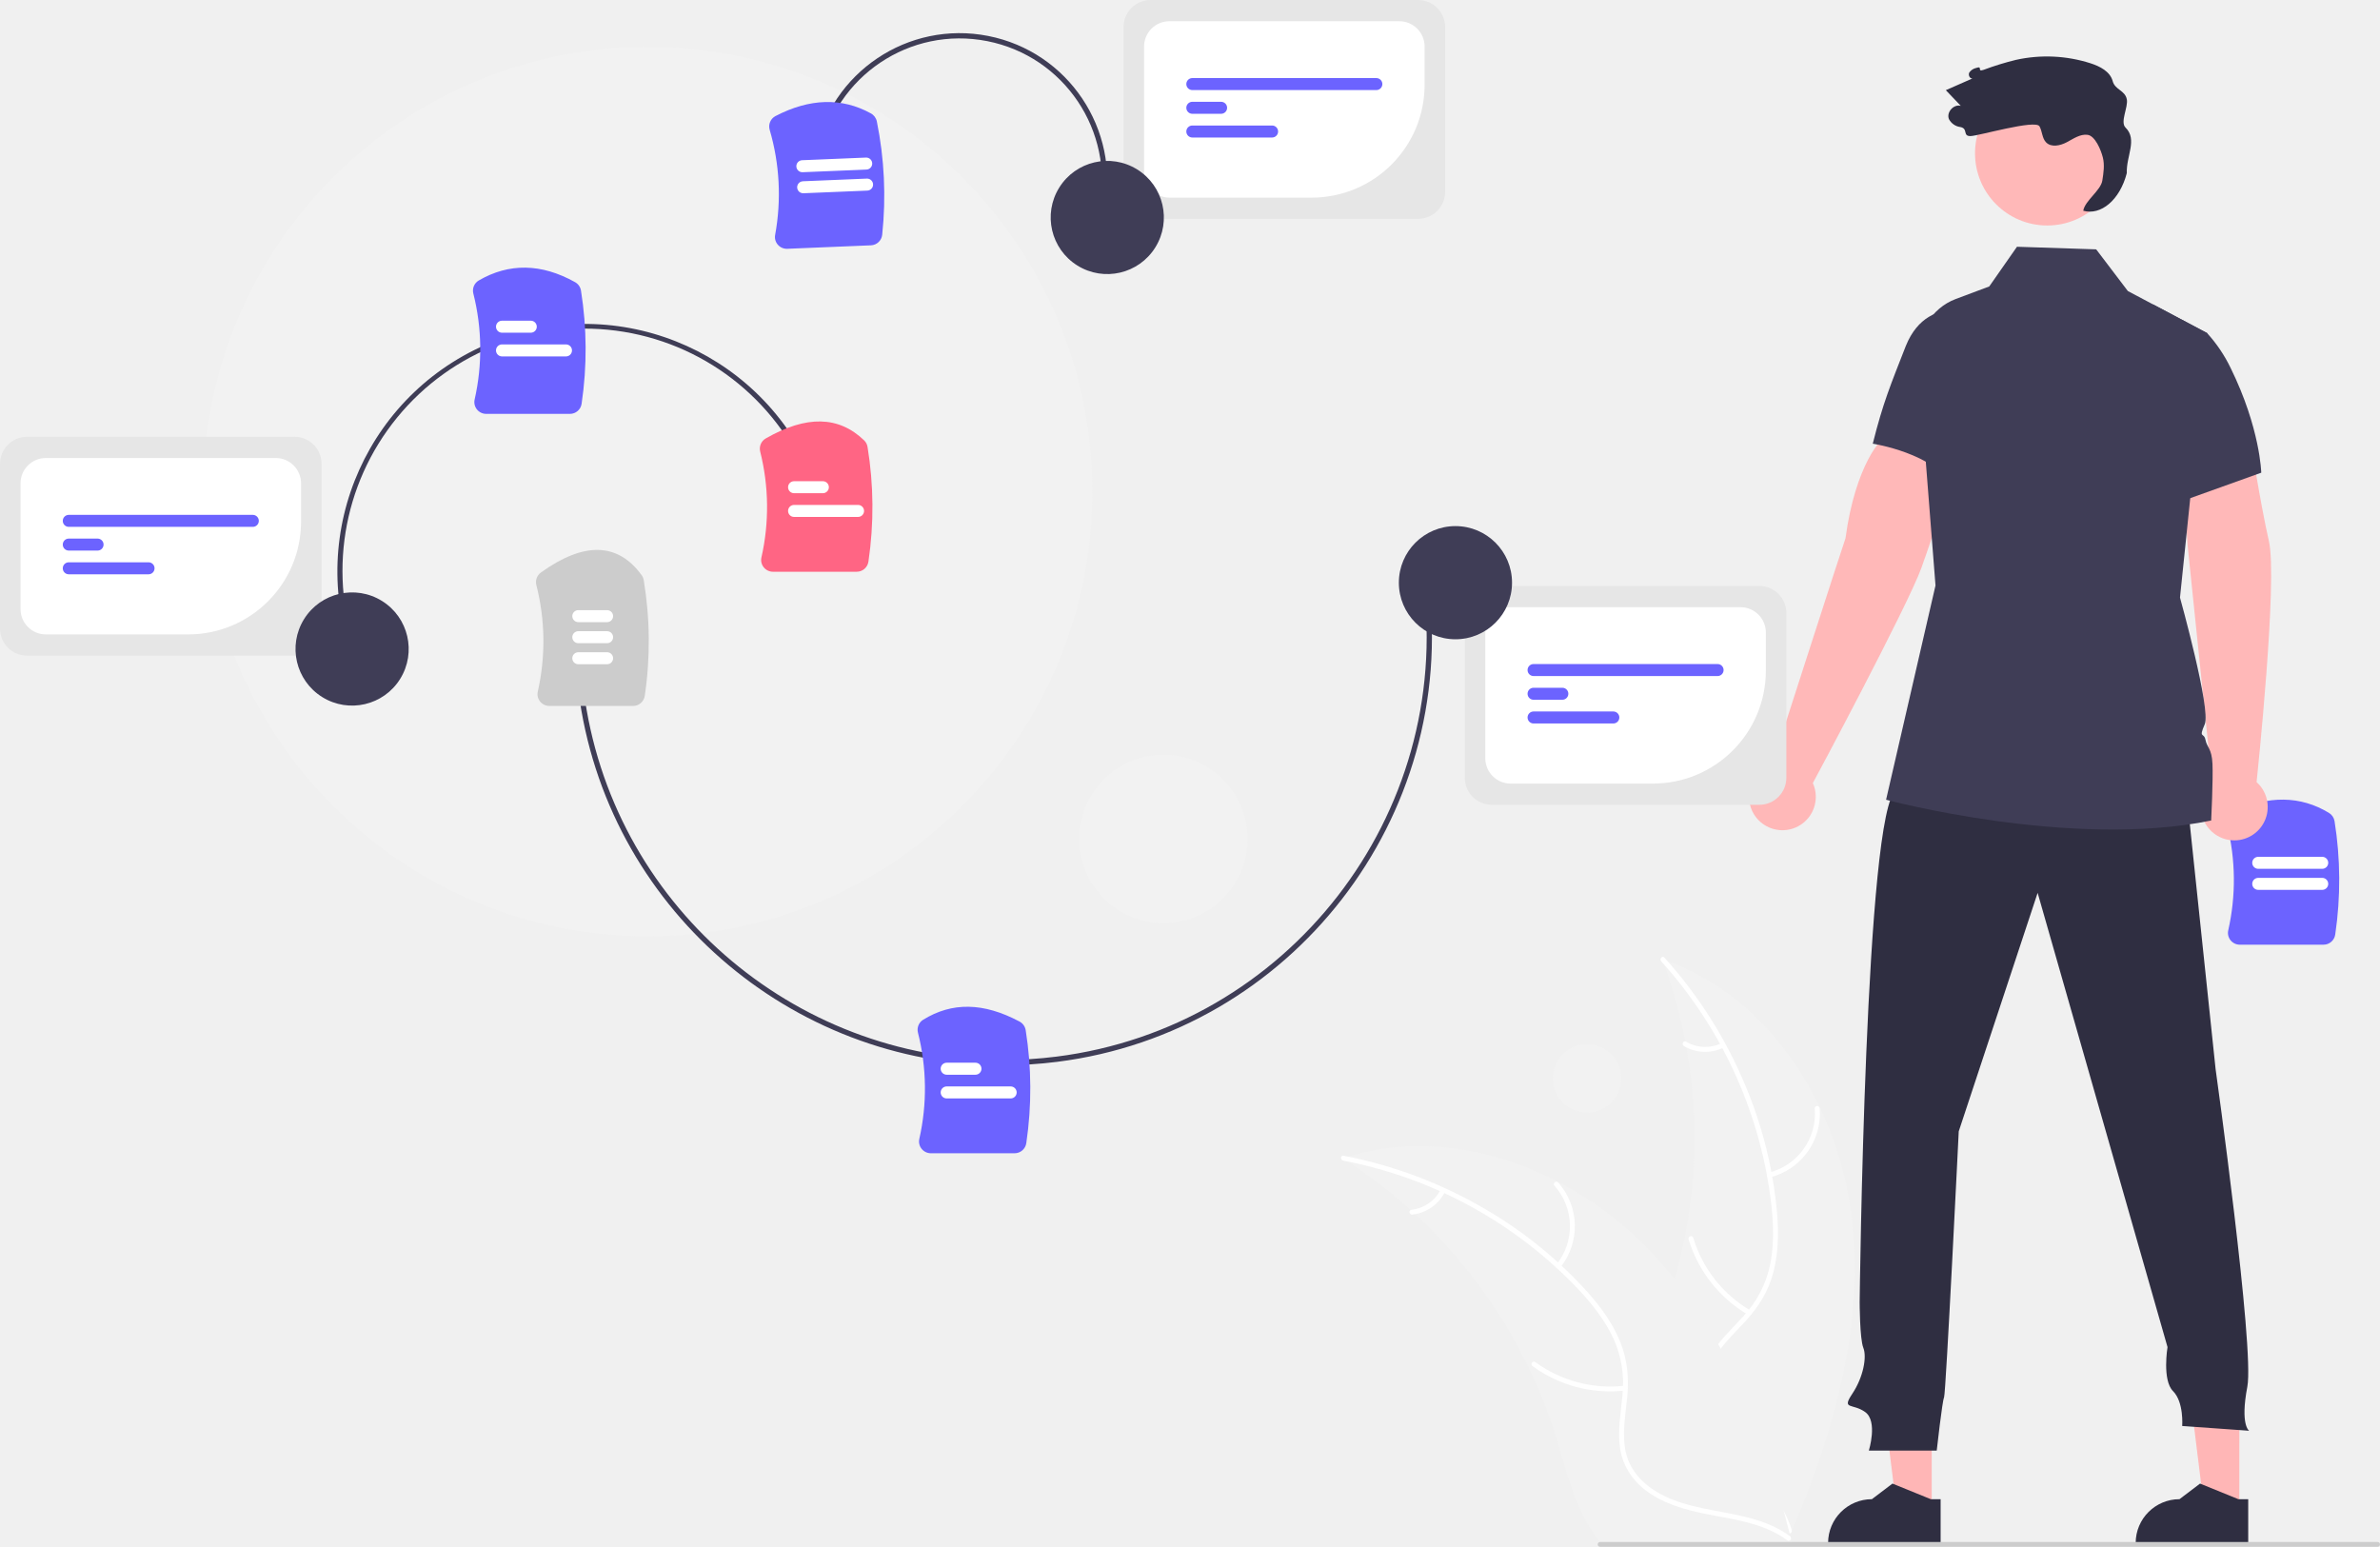
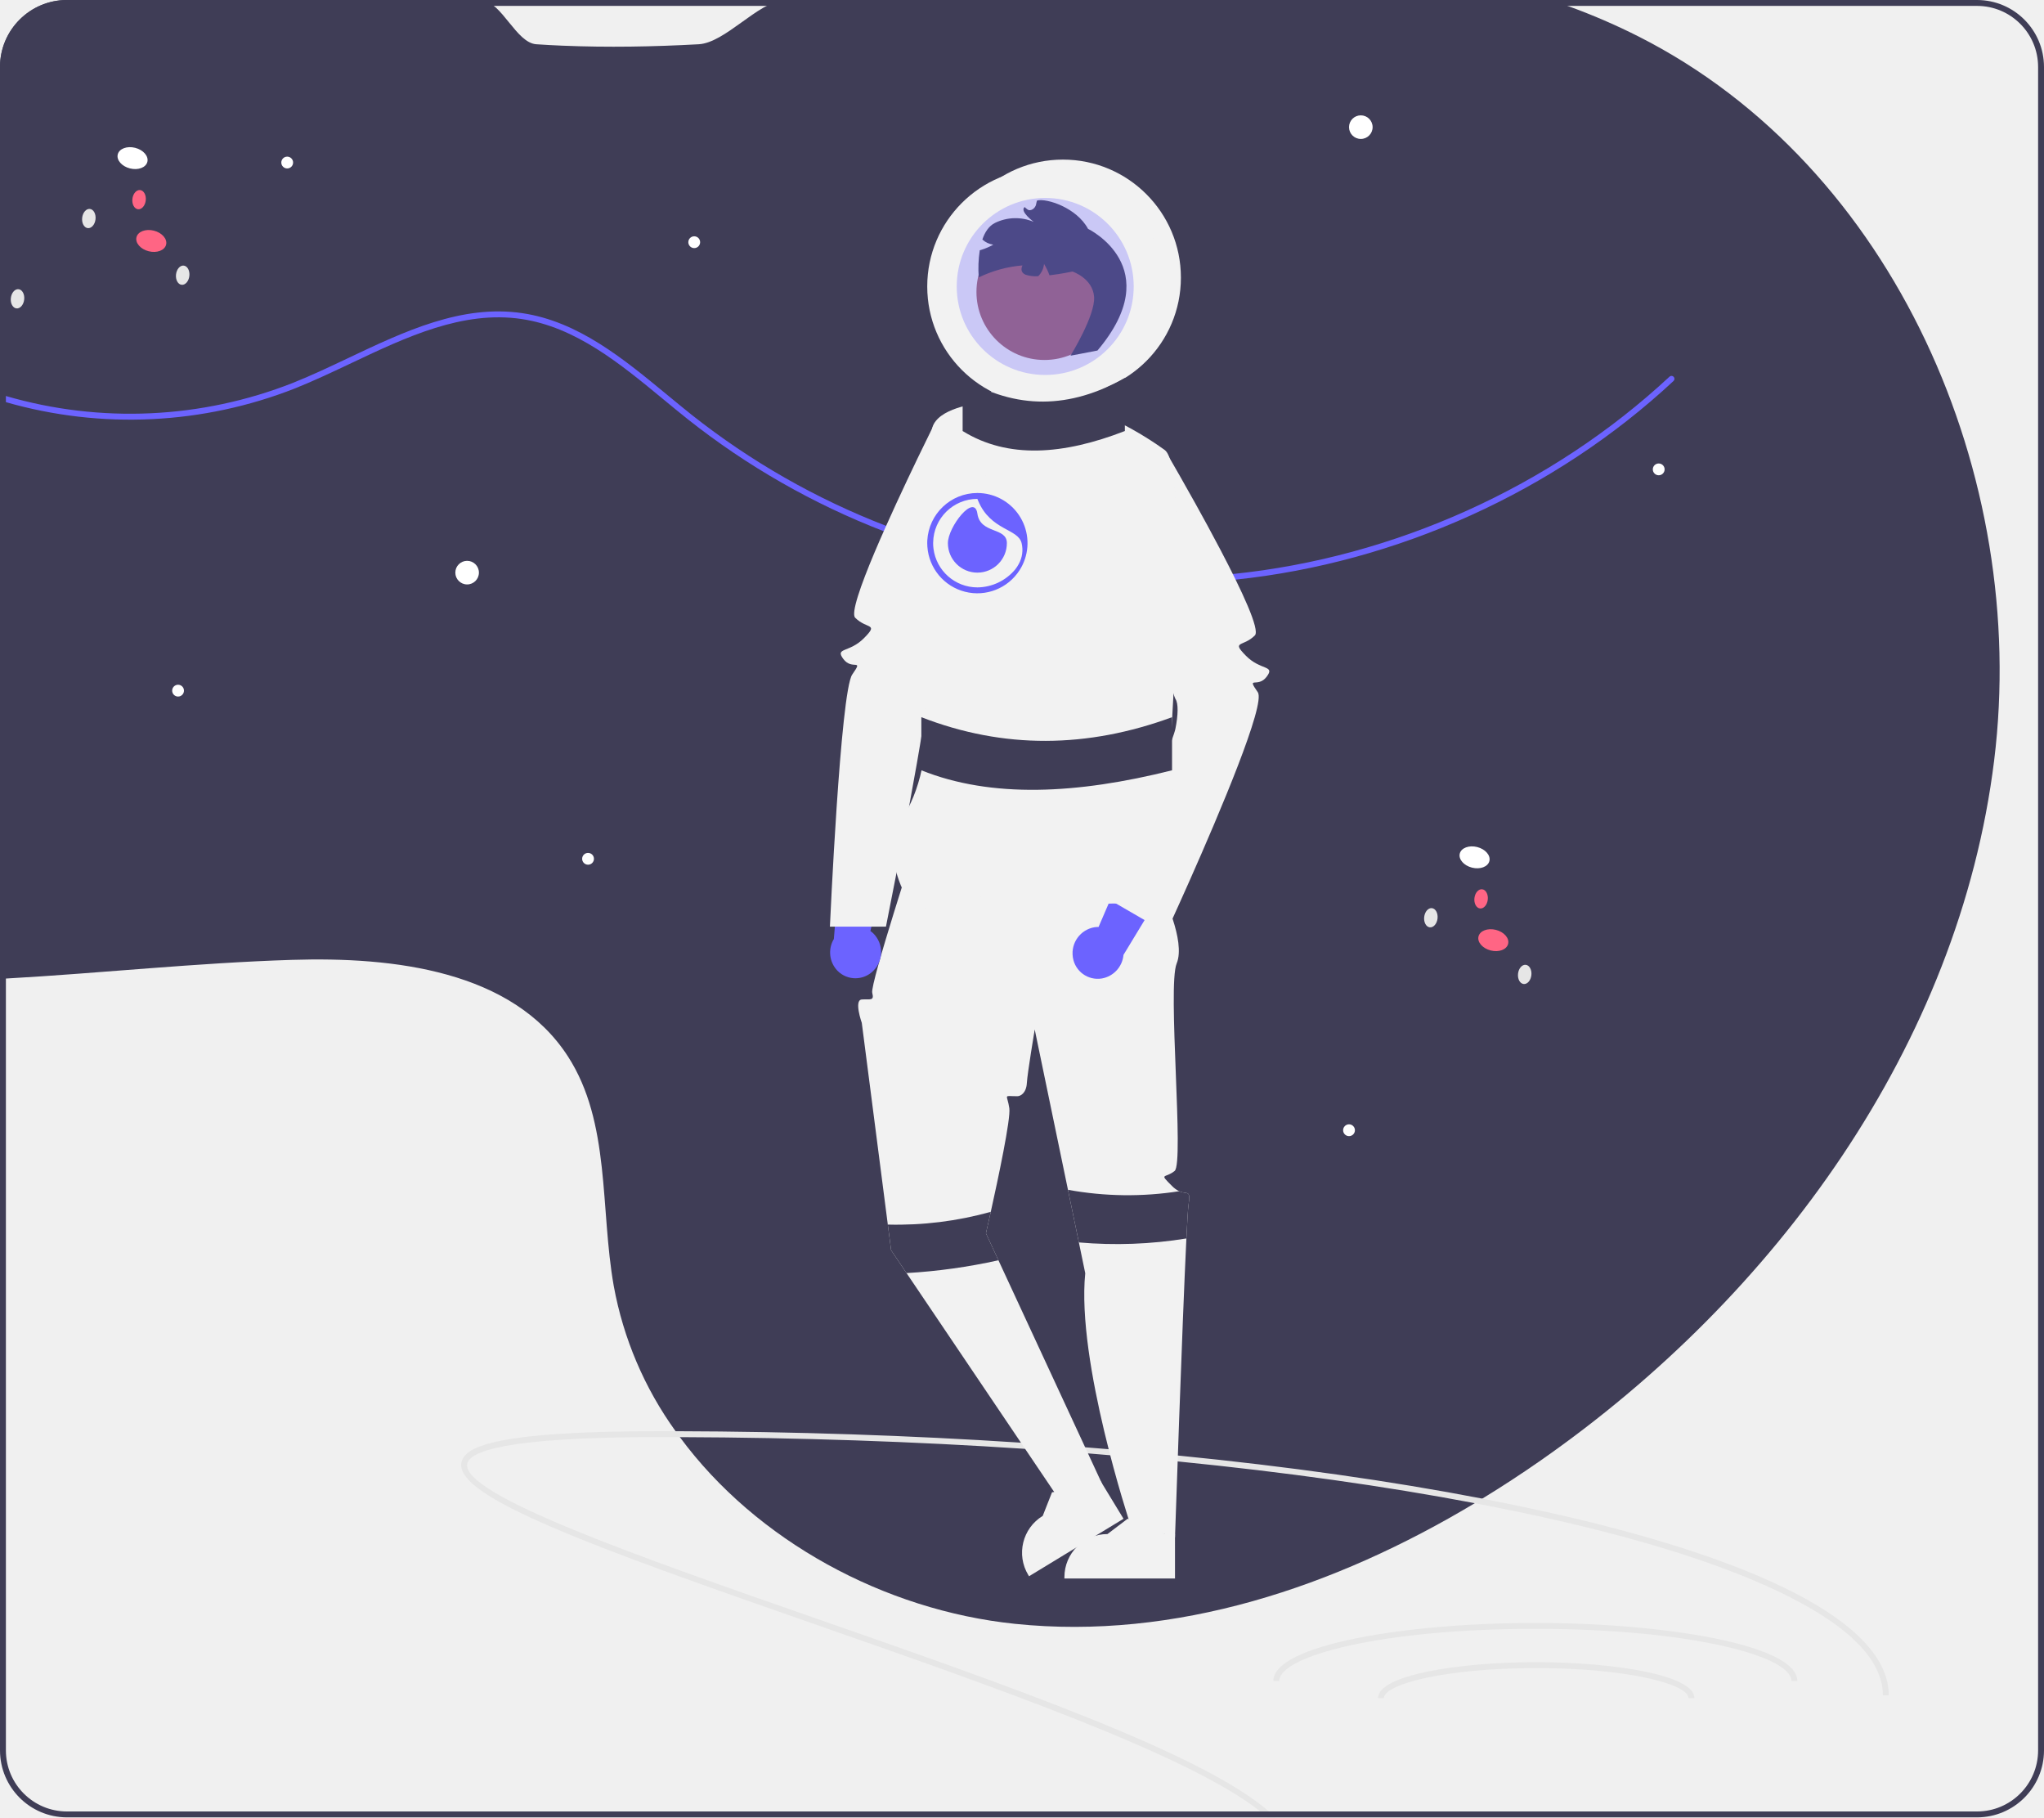
- <svg xmlns="http://www.w3.org/2000/svg" data-name="Layer 1" width="904.512" height="587.861" viewBox="0 0 904.512 587.861">
-   <path d="M1030.782,515.097H998.979a4.501,4.501,0,0,1-3.535-1.703,4.408,4.408,0,0,1-.863-3.746,86.535,86.535,0,0,0-.42-40.004,4.471,4.471,0,0,1,2.422-5.131c13.284-6.218,25.483-6.056,36.257.48a4.527,4.527,0,0,1,2.143,3.151,141.552,141.552,0,0,1,.259,43.08A4.491,4.491,0,0,1,1030.782,515.097Z" transform="translate(-147.7441 -156.0694)" fill="#6c63ff" />
-   <path d="M1030.299,494.261h-24.318a2.281,2.281,0,0,1,0-4.562h24.318a2.281,2.281,0,0,1,0,4.562Z" transform="translate(-147.7441 -156.0694)" fill="#fff" />
-   <path d="M1030.299,486.261h-24.318a2.281,2.281,0,0,1,0-4.562h24.318a2.281,2.281,0,0,1,0,4.562Z" transform="translate(-147.7441 -156.0694)" fill="#fff" />
-   <circle cx="246.148" cy="186.839" r="169" fill="#f2f2f2" />
-   <circle cx="442.148" cy="318.839" r="32" fill="#f2f2f2" />
-   <circle cx="603.148" cy="409.839" r="13" fill="#f2f2f2" />
-   <path d="M851.266,617.04c-5.482-41.892-31.73-83.035-71.801-96.422a194.659,194.659,0,0,1,.846,133.644c-6.038,16.659-14.488,34.559-8.601,51.271,3.663,10.399,12.51,18.317,22.375,23.24,9.865,4.923,20.794,7.229,31.585,9.489l2.132,1.741C844.662,701.263,856.748,658.932,851.266,617.04Z" transform="translate(-147.7441 -156.0694)" fill="#f2f2f2" />
-   <path d="M779.073,521.413A166.381,166.381,0,0,1,821.034,614.785c.774,7.452.912,15.079-.671,22.439A41.094,41.094,0,0,1,810.264,656.349c-4.574,5.091-9.843,9.768-13.1,15.882-3.433,6.444-3.52,13.742-1.098,20.549,2.963,8.328,8.743,15.094,14.624,21.515,6.53,7.129,13.426,14.43,16.243,23.918.341,1.15,2.105.553,1.764-.595-4.901-16.508-21.016-25.8-28.768-40.647-3.617-6.928-5.168-14.988-1.866-22.347,2.888-6.435,8.316-11.263,12.992-16.378,4.91-5.37,8.663-11.252,10.571-18.333,1.951-7.243,2.112-14.891,1.532-22.33a161.419,161.419,0,0,0-12.103-48.977,169.331,169.331,0,0,0-30.76-48.598c-.802-.886-2.02.524-1.223,1.404Z" transform="translate(-147.7441 -156.0694)" fill="#fff" />
-   <path d="M820.46,603.52a24.962,24.962,0,0,0,18.834-26.27c-.103-1.194-1.962-1.09-1.86.105a23.115,23.115,0,0,1-17.569,24.401c-1.164.285-.562,2.047.595,1.764Z" transform="translate(-147.7441 -156.0694)" fill="#fff" />
-   <path d="M812.923,654.074a48.113,48.113,0,0,1-21.662-27.571c-.345-1.148-2.109-.552-1.764.595a50.045,50.045,0,0,0,22.6,28.645c1.036.606,1.858-1.066.827-1.668Z" transform="translate(-147.7441 -156.0694)" fill="#fff" />
-   <path d="M801.933,552.547a14.13,14.13,0,0,1-13.394-.594c-1.028-.619-1.848,1.054-.827,1.668a15.834,15.834,0,0,0,14.816.69.962.962,0,0,0,.585-1.18.936.936,0,0,0-1.18-.585Z" transform="translate(-147.7441 -156.0694)" fill="#fff" />
-   <path d="M658.067,596.282c.631.405,1.262.809,1.894,1.229a186.083,186.083,0,0,1,23.911,18.423c.585.515,1.17,1.046,1.739,1.576a196.173,196.173,0,0,1,42.977,58.047,190.508,190.508,0,0,1,10.608,26.932c3.932,12.752,7.181,26.891,14.87,37.293a32.684,32.684,0,0,0,2.566,3.127l68.88-.441c.156-.08.313-.143.47-.223l2.751.108c-.114-.486-.242-.989-.356-1.475-.065-.282-.145-.565-.21-.847-.048-.188-.097-.377-.129-.549-.016-.063-.032-.125-.048-.173-.033-.173-.081-.33-.114-.486q-1.064-4.213-2.191-8.425c-0-.016-0-.016-.016-.031-5.779-21.384-13.395-42.473-23.969-61.736-.318-.579-.636-1.175-.986-1.754a181.788,181.788,0,0,0-16.487-24.663,160.709,160.709,0,0,0-10.781-12.174,133.641,133.641,0,0,0-33.602-24.836c-24.788-12.886-53.422-17.7-79.773-9.563C659.4,595.849,658.741,596.057,658.067,596.282Z" transform="translate(-147.7441 -156.0694)" fill="#f2f2f2" />
-   <path d="M658.227,597.155A166.381,166.381,0,0,1,747.947,646.444c5.105,5.484,9.806,11.491,12.974,18.321a41.094,41.094,0,0,1,3.452,21.35c-.587,6.819-1.978,13.725-.897,20.568,1.139,7.212,5.463,13.092,11.495,17.068,7.38,4.865,16.068,6.788,24.63,8.374,9.506,1.76,19.408,3.438,27.37,9.318.965.712,2.014-.826,1.05-1.537-13.853-10.23-32.314-7.946-47.442-15.134-7.059-3.354-13.151-8.855-14.944-16.719-1.569-6.877-.141-14,.513-20.899.687-7.244.143-14.2-2.597-21.002-2.803-6.958-7.279-13.162-12.222-18.752a161.419,161.419,0,0,0-39.151-31.819A169.331,169.331,0,0,0,658.358,595.297c-1.174-.225-1.297,1.634-.131,1.858Z" transform="translate(-147.7441 -156.0694)" fill="#fff" />
-   <path d="M740.707,637.795a24.962,24.962,0,0,0-.779-32.314c-.801-.891-2.223.311-1.422,1.203a23.115,23.115,0,0,1,.663,30.061c-.758.928.784,1.973,1.537,1.05Z" transform="translate(-147.7441 -156.0694)" fill="#fff" />
-   <path d="M765.126,682.697a48.113,48.113,0,0,1-33.896-8.972c-.967-.709-2.017.829-1.05,1.537A50.045,50.045,0,0,0,765.47,684.527c1.192-.14.841-1.969-.344-1.83Z" transform="translate(-147.7441 -156.0694)" fill="#fff" />
-   <path d="M695.224,608.25a14.13,14.13,0,0,1-11.052,7.59c-1.194.125-.841,1.954.344,1.83a15.834,15.834,0,0,0,12.245-8.37.962.962,0,0,0-.243-1.294.936.936,0,0,0-1.294.243Z" transform="translate(-147.7441 -156.0694)" fill="#fff" />
-   <path d="M988.435,453.319l-9.315-90.164-2.459-37.108,26.072-4.714s3.904,25.51,7.32,40.481c3.371,14.773-4.49,89.526-4.698,91.498a12.685,12.685,0,1,1-16.92.008Z" transform="translate(-147.7441 -156.0694)" fill="#ffb8b8" />
-   <polygon points="734.148 574.092 720.884 574.092 714.574 522.932 734.15 522.933 734.148 574.092" fill="#ffb6b6" />
-   <path d="M885.274,743.019l-42.768-.002v-.541a16.647,16.647,0,0,1,16.646-16.646h.001l7.812-5.927,14.576,5.928,3.733 0Z" transform="translate(-147.7441 -156.0694)" fill="#2f2e41" />
-   <polygon points="851.045 574.092 837.782 574.092 831.472 522.932 851.048 522.933 851.045 574.092" fill="#ffb6b6" />
-   <path d="M1002.172,743.019l-42.768-.002v-.541a16.647,16.647,0,0,1,16.646-16.646h.001l7.812-5.927,14.576,5.928,3.733 0Z" transform="translate(-147.7441 -156.0694)" fill="#2f2e41" />
-   <path d="M978.616,456.351,989.772,562.331s14.851,106.117,12.062,120.759.697,16.734.697,16.734l-25.448-1.812s.697-9.064-3.486-13.248-2.092-16.734-2.092-16.734L922.14,495.396l-29.981,90.641s-4.881,99.706-5.578,101.1-2.789,20.22-2.789,20.22h-25.798s3.486-11.156-1.395-14.642-9.064-.697-4.881-6.972,5.578-13.945,4.183-17.431-1.395-17.431-1.395-17.431,2.092-188.255,13.945-194.53S978.616,456.351,978.616,456.351Z" transform="translate(-147.7441 -156.0694)" fill="#2f2e41" />
-   <circle cx="778.04" cy="58.259" r="27.439" fill="#ffb8b8" />
-   <path d="M1007.129,335.717l-26.986,9.678-8.219,2.945-5.999-76.627,20.589,10.92a.431.431,0,0,1,.091.09,55.716,55.716,0,0,1,8.863,13.149C1006.757,318.825,1007.129,335.717,1007.129,335.717Z" transform="translate(-147.7441 -156.0694)" fill="#3f3d56" />
-   <path d="M821.225,446.845s27.428-85.219,27.907-86.241c3.592-27.28,13.925-39.314,15.474-38.008l26.668,9.239s-7.932,25.119-13.303,40.039c-5.132,14.257-40.278,80.08-41.265,81.799a12.685,12.685,0,1,1-15.481-6.829Z" transform="translate(-147.7441 -156.0694)" fill="#ffb8b8" />
-   <path d="M904.084,276.648s-23.089-11.316-32.044,10.909c-5.865,14.988-8.642,21.526-12.558,37.138,0,0,23.535,3.531,31.082,16.831Z" transform="translate(-147.7441 -156.0694)" fill="#3f3d56" />
-   <path d="M988.099,467.902c-53.139,10.974-123.558-7.893-123.558-7.893L883.326,378.579l-6.679-85.218c-.816-10.421,5.12-20.19,14.354-23.651l12.75-4.776,10.539-15.088,30.103.988,12.034,15.84,9.497,5.038,20.589,10.92.091.045v.045l-6.461,62.672-3.897,37.788s11.835,42.5,9.406,48.136c-2.429,5.627-.317,2.909.272,5.917.589,3.009,2.392,3.199,2.664,9.125C988.869,452.279,988.099,467.902,988.099,467.902Z" transform="translate(-147.7441 -156.0694)" fill="#3f3d56" />
-   <path d="M955.55,204.557c-2.168-2.139,1.096-7.802.479-10.785-.707-3.42-4.476-3.52-5.375-6.895-.967-3.63-4.835-5.607-8.412-6.757a54.391,54.391,0,0,0-28.347-1.298,108.201,108.201,0,0,0-12.263,3.778c-2.768.974-.099-1.677-2.866-.703a4.345,4.345,0,0,0-2.595,1.722c-.498.941.173,2.445,1.22,2.255q-5.068,2.235-10.137,4.47,2.843,2.978,5.685,5.956c-2.694-.767-5.566,2.445-4.504,5.037a5.693,5.693,0,0,0,4.356,3.016c3.044.592.735,3.489,3.835,3.432s24.719-6.412,26.227-3.702c1.073,1.93.955,4.486,2.488,6.075,1.961,2.034,5.384,1.29,7.879-.034,2.495-1.324,5.026-3.144,7.834-2.827,2.931.331,5.147,5.747,5.869,8.607.722,2.86.266,5.869-.193,8.782-.603,3.826-6.644,7.653-7.247,11.479,6.704,1.854,13.895-4.045,16.546-14.303C955.765,215.379,960.17,209.116,955.55,204.557Z" transform="translate(-147.7441 -156.0694)" fill="#2f2e41" />
-   <path d="M528.991,560.913c-80.774.004-151.053-60.252-161.435-142.438l1.984-.251c10.254,81.171,79.677,140.684,159.452,140.688a161.36,161.36,0,0,0,20.273-1.279c87.986-11.115,150.524-91.739,139.409-179.725l1.984-.251c11.253,89.08-52.063,170.708-141.143,181.96A163.744,163.744,0,0,1,528.991,560.913Z" transform="translate(-147.7441 -156.0694)" fill="#3f3d56" />
-   <path d="M533.329,594.362H501.525a4.5,4.5,0,0,1-3.535-1.703,4.408,4.408,0,0,1-.863-3.746,86.516,86.516,0,0,0-.52-40.401,4.477,4.477,0,0,1,1.951-4.874c11.002-6.816,22.983-6.603,36.628.652a4.551,4.551,0,0,1,2.368,3.275,141.562,141.562,0,0,1,.234,42.924A4.491,4.491,0,0,1,533.329,594.362Z" transform="translate(-147.7441 -156.0694)" fill="#6c63ff" />
-   <path d="M388.329,424.362H356.525a4.5,4.5,0,0,1-3.535-1.703,4.408,4.408,0,0,1-.863-3.746,86.49,86.49,0,0,0-.555-40.536,4.509,4.509,0,0,1,1.75-4.738c16.354-11.762,29.232-11.42,38.279,1.016a4.519,4.519,0,0,1,.792,1.91,141.54,141.54,0,0,1,.396,43.925A4.491,4.491,0,0,1,388.329,424.362Z" transform="translate(-147.7441 -156.0694)" fill="#ccc" />
-   <path d="M518.469,564.513H507.528a2.281,2.281,0,0,1,0-4.562h10.941a2.281,2.281,0,0,1,0,4.562Z" transform="translate(-147.7441 -156.0694)" fill="#fff" />
-   <path d="M531.846,573.526H507.528a2.281,2.281,0,0,1,0-4.562h24.318a2.281,2.281,0,0,1,0,4.562Z" transform="translate(-147.7441 -156.0694)" fill="#fff" />
-   <path d="M378.469,392.513H367.528a2.281,2.281,0,0,1,0-4.562h10.941a2.281,2.281,0,0,1,0,4.562Z" transform="translate(-147.7441 -156.0694)" fill="#fff" />
-   <path d="M378.469,400.513H367.528a2.281,2.281,0,0,1,0-4.562h10.941a2.281,2.281,0,0,1,0,4.562Z" transform="translate(-147.7441 -156.0694)" fill="#fff" />
-   <path d="M378.469,408.513H367.528a2.281,2.281,0,0,1,0-4.562h10.941a2.281,2.281,0,0,1,0,4.562Z" transform="translate(-147.7441 -156.0694)" fill="#fff" />
-   <path d="M816.37,461.935H714.705a10.288,10.288,0,0,1-10.277-10.277V389.042A10.288,10.288,0,0,1,714.705,378.765H816.37a10.288,10.288,0,0,1,10.277,10.277v62.616A10.288,10.288,0,0,1,816.37,461.935Z" transform="translate(-147.7441 -156.0694)" fill="#e6e6e6" />
-   <path d="M775.977,453.869H721.852a9.636,9.636,0,0,1-9.625-9.625v-47.79a9.636,9.636,0,0,1,9.625-9.625h87.373a9.635,9.635,0,0,1,9.625,9.625v14.543A42.92,42.92,0,0,1,775.977,453.869Z" transform="translate(-147.7441 -156.0694)" fill="#fff" />
-   <path d="M800.508,412.999H730.568a2.281,2.281,0,1,1,0-4.562h69.941a2.281,2.281,0,1,1,0,4.562Z" transform="translate(-147.7441 -156.0694)" fill="#6c63ff" />
-   <path d="M741.508,422.012H730.568a2.281,2.281,0,0,1,0-4.562h10.941a2.281,2.281,0,0,1,0,4.562Z" transform="translate(-147.7441 -156.0694)" fill="#6c63ff" />
-   <path d="M760.885,431.026H730.568a2.281,2.281,0,0,1,0-4.562h30.318a2.281,2.281,0,1,1,0,4.562Z" transform="translate(-147.7441 -156.0694)" fill="#6c63ff" />
-   <circle cx="553.137" cy="221.448" r="21.506" fill="#3f3d56" />
-   <path d="M457.431,213.919a56.086,56.086,0,1,1,110.057,21.683l-1.963-.387a54.085,54.085,0,1,0-106.131-20.91Z" transform="translate(-147.7441 -156.0694)" fill="#3f3d56" />
-   <path d="M478.728,249.303,446.952,250.62a4.501,4.501,0,0,1-3.602-1.555,4.408,4.408,0,0,1-1.017-3.707,86.535,86.535,0,0,0-2.075-39.953,4.471,4.471,0,0,1,2.208-5.227c13.015-6.762,25.211-7.105,36.246-1.02a4.527,4.527,0,0,1,2.272,3.06,141.552,141.552,0,0,1,2.042,43.032A4.491,4.491,0,0,1,478.728,249.303Z" transform="translate(-147.7441 -156.0694)" fill="#6c63ff" />
-   <path d="M477.384,228.506,453.087,229.512a2.281,2.281,0,1,1-.189-4.558l24.297-1.006a2.281,2.281,0,0,1,.189,4.558Z" transform="translate(-147.7441 -156.0694)" fill="#fff" />
-   <path d="M477.053,220.513l-24.297,1.006a2.281,2.281,0,0,1-.189-4.558l24.297-1.006a2.281,2.281,0,0,1,.189,4.558Z" transform="translate(-147.7441 -156.0694)" fill="#fff" />
-   <path d="M686.686,239.239H585.021a10.288,10.288,0,0,1-10.277-10.277V166.346a10.288,10.288,0,0,1,10.277-10.277H686.686a10.288,10.288,0,0,1,10.277,10.277v62.616A10.288,10.288,0,0,1,686.686,239.239Z" transform="translate(-147.7441 -156.0694)" fill="#e6e6e6" />
-   <path d="M646.293,231.174H592.167a9.636,9.636,0,0,1-9.625-9.625v-47.79a9.636,9.636,0,0,1,9.625-9.625h87.373a9.635,9.635,0,0,1,9.625,9.625v14.543A42.92,42.92,0,0,1,646.293,231.174Z" transform="translate(-147.7441 -156.0694)" fill="#fff" />
-   <path d="M670.824,190.303H600.883a2.281,2.281,0,1,1,0-4.562h69.941a2.281,2.281,0,1,1,0,4.562Z" transform="translate(-147.7441 -156.0694)" fill="#6c63ff" />
-   <path d="M611.824,199.317H600.883a2.281,2.281,0,0,1,0-4.562h10.941a2.281,2.281,0,0,1,0,4.562Z" transform="translate(-147.7441 -156.0694)" fill="#6c63ff" />
-   <path d="M631.201,208.33H600.883a2.281,2.281,0,0,1,0-4.562h30.318a2.281,2.281,0,0,1,0,4.562Z" transform="translate(-147.7441 -156.0694)" fill="#6c63ff" />
-   <circle cx="568.562" cy="238.725" r="21.506" transform="translate(-82.08946 439.498) rotate(-58.13426)" fill="#3f3d56" />
-   <path d="M1051.337,743.931H755.865a.919.919,0,0,1,0-1.839h295.471a.919.919,0,1,1,0,1.839Z" transform="translate(-147.7441 -156.0694)" fill="#ccc" />
-   <path d="M282.072,406.499A94.031,94.031,0,0,1,457.97,339.961l-1.871.708a92.031,92.031,0,1,0-172.156,65.122Z" transform="translate(-147.7441 -156.0694)" fill="#3f3d56" />
-   <path d="M364.329,313.362H332.525a4.5,4.5,0,0,1-3.535-1.703,4.408,4.408,0,0,1-.863-3.746,86.514,86.514,0,0,0-.497-40.309,4.462,4.462,0,0,1,2.058-4.938c11.521-6.706,23.823-6.501,36.565.61a4.513,4.513,0,0,1,2.293,3.234,141.561,141.561,0,0,1,.243,42.979A4.491,4.491,0,0,1,364.329,313.362Z" transform="translate(-147.7441 -156.0694)" fill="#6c63ff" />
-   <path d="M349.469,282.513H338.528a2.281,2.281,0,0,1,0-4.562h10.941a2.281,2.281,0,0,1,0,4.562Z" transform="translate(-147.7441 -156.0694)" fill="#fff" />
-   <path d="M362.846,291.526H338.528a2.281,2.281,0,0,1,0-4.562h24.318a2.281,2.281,0,0,1,0,4.562Z" transform="translate(-147.7441 -156.0694)" fill="#fff" />
-   <path d="M259.686,405.239H158.021a10.288,10.288,0,0,1-10.277-10.277V332.346a10.288,10.288,0,0,1,10.277-10.277H259.686a10.288,10.288,0,0,1,10.277,10.277v62.616A10.288,10.288,0,0,1,259.686,405.239Z" transform="translate(-147.7441 -156.0694)" fill="#e6e6e6" />
-   <path d="M219.293,397.174H165.167a9.636,9.636,0,0,1-9.625-9.625v-47.79a9.636,9.636,0,0,1,9.625-9.625h87.373a9.635,9.635,0,0,1,9.625,9.625v14.543A42.92,42.92,0,0,1,219.293,397.174Z" transform="translate(-147.7441 -156.0694)" fill="#fff" />
-   <path d="M243.824,356.303H173.883a2.281,2.281,0,1,1,0-4.562h69.941a2.281,2.281,0,1,1,0,4.562Z" transform="translate(-147.7441 -156.0694)" fill="#6c63ff" />
-   <path d="M184.824,365.317H173.883a2.281,2.281,0,0,1,0-4.562h10.941a2.281,2.281,0,0,1,0,4.562Z" transform="translate(-147.7441 -156.0694)" fill="#6c63ff" />
-   <path d="M204.201,374.33H173.883a2.281,2.281,0,0,1,0-4.562h30.318a2.281,2.281,0,0,1,0,4.562Z" transform="translate(-147.7441 -156.0694)" fill="#6c63ff" />
-   <circle cx="281.562" cy="402.725" r="21.506" transform="translate(-356.8565 273.1719) rotate(-58.13426)" fill="#3f3d56" />
-   <path d="M473.329,373.362H441.525a4.5,4.5,0,0,1-3.535-1.703,4.408,4.408,0,0,1-.863-3.746,86.52,86.52,0,0,0-.479-40.24,4.489,4.489,0,0,1,2.124-4.978c15.45-8.844,27.683-8.6,37.4.747a4.441,4.441,0,0,1,1.279,2.476,141.556,141.556,0,0,1,.338,43.572A4.491,4.491,0,0,1,473.329,373.362Z" transform="translate(-147.7441 -156.0694)" fill="#ff6584" />
-   <path d="M460.469,343.513H449.528a2.281,2.281,0,0,1,0-4.562h10.941a2.281,2.281,0,0,1,0,4.562Z" transform="translate(-147.7441 -156.0694)" fill="#fff" />
-   <path d="M473.846,352.526H449.528a2.281,2.281,0,0,1,0-4.562h24.318a2.281,2.281,0,0,1,0,4.562Z" transform="translate(-147.7441 -156.0694)" fill="#fff" />
+ <svg xmlns="http://www.w3.org/2000/svg" data-name="Layer 1" width="693" height="616" viewBox="0 0 693 616">
+   <path d="M929.6,399.75c-11.9,96.32-74.08,181.71-153.68,237.23q-9.69,6.765-19.86,12.98c-.85.52-1.7,1.04-2.55,1.55-47.3,28.38-101.49,46.56-155.93,40.89-44.23-4.6-87.66-28.13-113.58-63.28-.49-.66-.98-1.34-1.45-2.01a121.428,121.428,0,0,1-20.96-49.22c-4.66-26.29-1.04-55.36-15.52-77.79-18.78-29.1-59-33.84-93.61-32.75-32.35,1.01-64.65,4.51-96.96,6.33-.66.04-1.33.07-2,.11V164.69A22.717,22.717,0,0,1,276.19,142H416.92c6.81.89,11.63,14.55,18.42,15q4.41.3,8.81.48c15.43.64,30.84.37,46.23-.48,8.99-.49,19.98-14.18,28.96-15H779.2c1.94.64,3.86,1.31,5.78,2a214.757,214.757,0,0,1,24.2,10.44C895.74,198.33,941.5,303.43,929.6,399.75Z" transform="translate(-253.5 -142)" fill="#3f3d56" />
+   <path d="M820.89,271.14c-40.29,37.5-93.66,61.56-148.48,67.33q-8.07.855-16.18,1.17c-1.2.05-2.4.08-3.61.11-1.96.05-3.93.07-5.89.07q-3.525,0-7.05-.1a255.884,255.884,0,0,1-40.52-4.43c-.49-.1-.97-.19-1.46-.29q-3.165-.615-6.31-1.32-6.03-1.335-12-2.96c-1.29-.35-2.58-.71-3.87-1.09-1.85-.53-3.69-1.09-5.53-1.66-.69-.22-1.38-.43-2.07-.66q-1.05-.33-2.1-.69-6.405-2.1-12.7-4.56a255.242,255.242,0,0,1-66.37-37.91c-2.78-2.21-5.6-4.53-8.32-6.78-14.62-12.06-29.74-24.53-48.17-27.25-19.9-2.93-39.02,6.13-57.5,14.89-6.27,2.97-12.75,6.04-19.16,8.61a152.671,152.671,0,0,1-98.1,4.69c-.67-.18-1.34-.38-2-.58v-2.09c.66.2,1.33.4,2,.59a150.753,150.753,0,0,0,97.36-4.47c6.35-2.54,12.81-5.6,19.05-8.56,18.75-8.89,38.14-18.08,58.64-15.06,18.98,2.8,34.32,15.45,49.15,27.69,2.72,2.24,5.53,4.56,8.29,6.76a253.092,253.092,0,0,0,65.94,37.65h.01c4.02,1.56,8.09,3.03,12.18,4.39.59.19,1.18.38,1.77.58.66.21,1.33.42,1.99.63q2.535.81,5.08,1.54,2.49.75,5.01,1.42h.01q6.45,1.755,12.98,3.17c1.97.44,3.94.84,5.93,1.22.43.09.87.17,1.31.25a252.999,252.999,0,0,0,38.86,4.26h.01q6.795.21,13.57.05c1.18-.03,2.35-.07,3.52-.11q7.665-.3,15.31-1.08h.01c54.65-5.59,107.89-29.51,148.05-66.89a1.001,1.001,0,0,1,1.36,1.47Z" transform="translate(-253.5 -142)" fill="#6c63ff" />
+   <path d="M253.81,232.94a2.31,2.31,0,0,1-.31.72v-2.79A2.819,2.819,0,0,1,253.81,232.94Z" transform="translate(-253.5 -142)" fill="#ff6584" />
+   <ellipse cx="259.439" cy="243.279" rx="3.272" ry="2.276" transform="translate(-264.6456 332.0982) rotate(-83.62433)" fill="#e6e6e6" />
+   <ellipse cx="262.222" cy="264.487" rx="3.272" ry="2.276" transform="translate(-283.2484 353.7167) rotate(-83.62433)" fill="#3f3d56" />
+   <ellipse cx="753.442" cy="432.594" rx="3.601" ry="5.177" transform="translate(-104.4842 914.6788) rotate(-75.77932)" fill="#fff" />
+   <ellipse cx="719.599" cy="432.376" rx="3.601" ry="5.177" transform="translate(-129.8024 881.7077) rotate(-75.77932)" fill="#3f3d56" />
+   <ellipse cx="759.793" cy="460.673" rx="3.601" ry="5.177" transform="translate(-126.9114 942.016) rotate(-75.77932)" fill="#ff6584" />
+   <ellipse cx="770.439" cy="472.279" rx="3.272" ry="2.276" transform="translate(-37.97424 1043.508) rotate(-83.62433)" fill="#e6e6e6" />
+   <ellipse cx="773.222" cy="493.487" rx="3.272" ry="2.276" transform="translate(-56.57703 1065.126) rotate(-83.62433)" fill="#3f3d56" />
+   <ellipse cx="738.622" cy="453.071" rx="3.272" ry="2.276" transform="translate(-47.16909 994.8123) rotate(-83.62433)" fill="#e6e6e6" />
+   <ellipse cx="755.653" cy="446.673" rx="3.272" ry="2.276" transform="translate(-25.66983 1006.051) rotate(-83.62433)" fill="#ff6584" />
+   <ellipse cx="734.671" cy="429.386" rx="3.272" ry="2.276" transform="translate(-27.14252 969.8313) rotate(-83.62433)" fill="#3f3d56" />
+   <ellipse cx="298.442" cy="195.594" rx="3.601" ry="5.177" transform="translate(-217.9726 294.8423) rotate(-75.77932)" fill="#fff" />
+   <ellipse cx="264.599" cy="195.376" rx="3.601" ry="5.177" transform="translate(-243.2908 261.8712) rotate(-75.77932)" fill="#3f3d56" />
+   <ellipse cx="304.793" cy="223.673" rx="3.601" ry="5.177" transform="translate(-240.3998 322.1794) rotate(-75.77932)" fill="#ff6584" />
+   <ellipse cx="315.439" cy="235.279" rx="3.272" ry="2.276" transform="translate(-206.9137 380.6402) rotate(-83.62433)" fill="#e6e6e6" />
+   <ellipse cx="318.222" cy="256.487" rx="3.272" ry="2.276" transform="translate(-225.5165 402.2587) rotate(-83.62433)" fill="#3f3d56" />
+   <ellipse cx="283.622" cy="216.071" rx="3.272" ry="2.276" transform="translate(-216.1085 331.9446) rotate(-83.62433)" fill="#e6e6e6" />
+   <ellipse cx="300.653" cy="209.673" rx="3.272" ry="2.276" transform="translate(-194.6093 343.183) rotate(-83.62433)" fill="#ff6584" />
+   <ellipse cx="279.671" cy="192.386" rx="3.272" ry="2.276" transform="translate(-196.082 306.9636) rotate(-83.62433)" fill="#3f3d56" />
+   <circle cx="158.373" cy="194.095" r="4" fill="#fff" />
+   <circle cx="60.373" cy="234.095" r="2" fill="#fff" />
+   <circle cx="457.373" cy="383.095" r="2" fill="#fff" />
+   <circle cx="199.373" cy="291.095" r="2" fill="#fff" />
+   <circle cx="235.373" cy="82.095" r="2" fill="#fff" />
+   <circle cx="562.373" cy="159.095" r="2" fill="#fff" />
+   <circle cx="97.373" cy="55.095" r="2" fill="#fff" />
+   <circle cx="461.373" cy="43.095" r="4" fill="#fff" />
+   <path d="M893.87,716.6h-2c0-11.54-10.81-22.83-32.14-33.56-20.87-10.5-50.79-19.94-88.91-28.05q-8.46-1.8-17.31-3.48c-30.52-5.8-64.43-10.55-100.75-14.16q-11.265-1.125-22.85-2.09c-2.5-.22-5.02-.42-7.55-.63q-10.545-.825-21.31-1.54c-37.46-2.48-76.79-3.83-117.05-3.97-2.37-.02-4.75-.02-7.13-.02-52.43,0-64.27,4.95-64.97,9.11-1.79,10.52,58.85,31.65,117.49,52.1C594.3,712.93,661.01,736.19,683.73,756c.77.67,1.49,1.34,2.16,2h-2.75c-.73-.66-1.52-1.33-2.36-2C656.79,736.84,589.5,713.38,528.73,692.19c-74.94-26.12-120.77-42.72-118.81-54.32.85-5.02,9.23-10.77,66.95-10.77,1.89,0,3.79,0,5.68.01,40.25.11,79.58,1.43,117.08,3.89q10.995.705,21.77,1.56c2.67.21,5.33.42,7.98.65q11.88.99,23.45,2.14c37.28,3.7,72.05,8.6,103.23,14.61q7.74,1.5,15.18,3.08C850.32,669.86,893.87,692.43,893.87,716.6Z" transform="translate(-253.5 -142)" fill="#e6e6e6" />
+   <path d="M862.873,711.779h-2c0-8.54-34.888-17.684-86.825-17.684-51.936,0-86.824,9.144-86.824,17.684h-2c0-12.321,45.162-19.684,88.824-19.684S862.873,699.458,862.873,711.779Z" transform="translate(-253.5 -142)" fill="#e6e6e6" />
+   <path d="M827.976,717.595h-2c0-4.823-21.207-10.198-51.637-10.198s-51.637,5.375-51.637,10.198h-2c0-7.923,27.635-12.198,53.637-12.198S827.976,709.672,827.976,717.595Z" transform="translate(-253.5 -142)" fill="#e6e6e6" />
+   <circle cx="360.373" cy="94.095" r="40" fill="#f2f2f2" />
+   <circle cx="354.373" cy="97.095" r="40" fill="#f2f2f2" />
+   <path d="M651.872,677.04,614.38,677.039V676.565a14.594,14.594,0,0,1,14.593-14.593h.001l6.848-5.196L648.6,661.973l3.273 0Z" transform="translate(-253.5 -142)" fill="#f2f2f2" />
+   <path d="M634.419,656.791l-32.033,19.483-.246-.405a14.594,14.594,0,0,1,4.884-20.051l.001-0,3.151-7.998,13.617-2.201,2.796-1.701Z" transform="translate(-253.5 -142)" fill="#f2f2f2" />
+   <path d="M656.443,550.565c-.17,1.2-.42,5.28-.71,11.22-1.41,28.8-3.86,101.31-3.86,101.31l-15.27-4.75s-18.16-54.78-15.16-84.78l-2.16-10.44-3.7-17.84v-.01l-11.27-54.33s-2.47,14.72-2.67,18.17-2.2,4.45-3.2,4.45c-5.01,0-3.47-.89-2.74,4.06.53,3.56-3.81,23.97-6.29,35.13-.96,4.34-1.64,7.28-1.64,7.28l4.24,9.14,35.15,75.8-13.29,7.12-53.02-78.58-5.23-7.75-1.12-8.69-8.82-68.37s-2.75-7.73,0-7.93c2.76-.21,4.32.66,3.54-2.27-.78-2.94,15.22-51.94,15.22-51.94l83,18s8.18,16.26,5,24c-3.19,7.74,2.61,67.68-.7,70.34-3.3,2.66-5.43.53-.87,5.1a8.386,8.386,0,0,0,2.43,1.76C656.123,547.045,657.243,544.965,656.443,550.565Z" transform="translate(-253.5 -142)" fill="#f2f2f2" />
+   <circle cx="354.113" cy="98.96" r="23.056" fill="#a0616a" />
+   <path d="M625.58,260.816l-9.14,1.75s8.5-13.72,8-20c-.5-6.28-7.34-8.53-7.34-8.53s-3.79.82-7.78,1.28a20.061,20.061,0,0,0-1.85-3.85,6.716,6.716,0,0,1-1.96,4.14,10.935,10.935,0,0,1-4.33-.5c-1.58-.72-1.55-1.97-1.03-3.14a41.624,41.624,0,0,0-14.82,4.07,40.899,40.899,0,0,1,.35-9.2c.22-.06.44-.13.66-.2a20.414,20.414,0,0,0,3.92-1.71,6.752,6.752,0,0,1-3.7-1.74c.84-2.46,2.18-4.59,4.29-5.63a15.815,15.815,0,0,1,13.13-.35s-4.89-3.57-3.09-5.03c.12.12.24.23.37.34.17.14.36.29.54.43,1.11.9,2.77-.37,2.99-1.73a4.586,4.586,0,0,1,.1-.51c.03-.14.07-.28.11-.41a3.394,3.394,0,0,1,.12-.34c3.33-.8,13.4,2.45,17.27,9.61C622.39,219.566,649.44,232.566,625.58,260.816Z" transform="translate(-253.5 -142)" fill="#3f3d56" />
+   <path d="M617.228,466.376a8.934,8.934,0,0,1,7.321-10.083,8.571,8.571,0,0,1,1.413-.103l24.107-55.982L666.606,412.624l-32.198,53.034a8.909,8.909,0,0,1-7.366,8.003,8.526,8.526,0,0,1-9.78-7.053Q617.243,466.492,617.228,466.376Z" transform="translate(-253.5 -142)" fill="#6c63ff" />
+   <path d="M549.697,470.94a8.934,8.934,0,0,0-.006-12.461,8.571,8.571,0,0,0-1.084-.913l13.355-59.471-20.677.341-5.074,61.835a8.909,8.909,0,0,0,1.264,10.803,8.526,8.526,0,0,0,12.057.033Q549.616,471.024,549.697,470.94Z" transform="translate(-253.5 -142)" fill="#6c63ff" />
+   <path d="M682.943,371.385c-3,4-7-.51-3,5.25,2.75,3.96-13.01,41.08-23.1,63.82-4.56,10.29-7.97,17.64-7.97,17.64l-17.01-9.85-1.99-1.15s15.6-39.26,20.62-53.37c.83-2.34,1.38-3.99,1.51-4.65.94-4.69,1.06-8.71,0-10.2a13.905,13.905,0,0,1-.64-1.71c-2.01-5.89-8.13-25.78-13.86-44.59-1.67-5.52-3.32-10.94-4.82-15.89-3.85-12.71-6.74-22.3-6.74-22.3l23,1s.38.64,1.05,1.8c1.6,2.76,4.88,8.45,8.68,15.29,2.74,4.92,5.76,10.45,8.61,15.89,7.26,13.84,13.51,27.17,11.66,29.02-4,4-8.09,1.73-3.05,6.86C680.943,369.385,685.943,367.385,682.943,371.385Z" transform="translate(-253.5 -142)" fill="#f2f2f2" />
+   <path d="M655.44,424.566c-6-5.94-4.89-33.01-4.89-33.01s5.97-90.9-2.11-96.99a112.674,112.674,0,0,0-17.76-10.49c-.36-.16-.55-.25-.55-.25l-5.16-14.55-31.79-1.65-5.55,10.78s-.87.06-2.23.25c-5.08.7-17.02,3.18-15.96,10.91,1.34,9.8-8.12,69.99-11,73s-2.12,14.01,5,21,2,26-3,34a27.385,27.385,0,0,0-3.96,16.34s3.96,21.66,13.96,14.66c3.81-2.67,9.22-3.01,15.73-2.52.063.005.132.013.196.018l-.196.982c9.04.67,20.21,2.94,32.16,2.81l-.354-1.005c.119-.001.235.006.354.005,2.02-.02,4.05-.11,6.11-.29,17.82-1.55,25.69,3.35,28-2C654.75,441.216,661.44,430.506,655.44,424.566Z" transform="translate(-253.5 -142)" fill="#f2f2f2" />
+   <circle cx="354.373" cy="97.095" r="30" fill="#6c63ff" opacity="0.3" />
+   <path d="M593.443,284.385s-4.56,15.14-9.87,32.61c-1.67,5.5-3.42,11.23-5.12,16.8-5.55,18.11-10.61,34.43-11.08,35.08-1.06,1.49-.93,5.51,0,10.2.19.94-.24,4.6-1.05,9.85-1.06,6.89-2.77,16.51-4.59,26.33-1.45,7.85-2.97,15.82-4.28,22.61-2.05,10.54-3.58,18.23-3.58,18.23h-19s3.57-79.71,7.57-85.46c4-5.76,0-1.25-3-5.25s2-2,7.04-7.14c5.04-5.13.96-2.86-3.04-6.86-1.48-1.48,1.83-10.91,6.59-22.2,2.22-5.24,4.75-10.89,7.25-16.33,5.17-11.23,10.24-21.56,12.25-25.64,0-.01.01-.02.01-.03l.9-1.8Z" transform="translate(-253.5 -142)" fill="#f2f2f2" />
+   <path d="M634.873,288.095c-20.879,8.11-39.651,9.508-55,0v-18c18.077,10.846,36.417,10.55,55,0Z" transform="translate(-253.5 -142)" fill="#3f3d56" />
+   <path d="M650.873,403.095c-32.267,8.11-61.279,9.508-85,0v-18c27.937,10.846,56.281,10.55,85,0Z" transform="translate(-253.5 -142)" fill="#3f3d56" />
+   <path d="M656.443,550.565c-.17,1.2-.42,5.28-.71,11.22a147.584,147.584,0,0,1-36.45,1.34l-3.7-17.84a112.887,112.887,0,0,0,37.72.48C656.123,547.045,657.243,544.965,656.443,550.565Z" transform="translate(-253.5 -142)" fill="#3f3d56" />
+   <path d="M592.013,569.175a195.433,195.433,0,0,1-31.16,4.34l-5.23-7.75-1.12-8.69a118.572,118.572,0,0,0,34.91-4.32c-.96,4.34-1.64,7.28-1.64,7.28Z" transform="translate(-253.5 -142)" fill="#3f3d56" />
+   <path d="M594.873,326.095a10,10,0,0,1-20,0c0-5.523,9-17,10-10S594.873,320.572,594.873,326.095Z" transform="translate(-253.5 -142)" fill="#6c63ff" />
+   <path d="M585.96,309.14c-.36-.03-.72-.04-1.09-.04a17.026,17.026,0,0,0-16.98,16.11c-.01.29-.02.59-.02.89,0,.41.01.81.05,1.21a16.987,16.987,0,0,0,31.24,7.98,15.947,15.947,0,0,0,1.04-1.85,16.989,16.989,0,0,0-14.24-24.3ZM597.7,335a16.918,16.918,0,0,1-12.83,6.1,15.022,15.022,0,0,1-14.88-13.13,14.44,14.44,0,0,1-.12-1.87,2.261,2.261,0,0,1,.01-.26,15.002,15.002,0,0,1,14.99-14.74c.09.24.18.47.28.69,4.27,10.1,13.53,9.34,14.72,14.31a9.831,9.831,0,0,1-.98,7.09A11.521,11.521,0,0,1,597.7,335Z" transform="translate(-253.5 -142)" fill="#6c63ff" />
+   <path d="M923.81,142H276.19a22.717,22.717,0,0,0-22.69,22.69V735.31A22.717,22.717,0,0,0,276.19,758H923.81a22.717,22.717,0,0,0,22.69-22.69V164.69A22.717,22.717,0,0,0,923.81,142ZM944.5,735.31A20.712,20.712,0,0,1,923.81,756H276.19a20.712,20.712,0,0,1-20.69-20.69V164.69A20.712,20.712,0,0,1,276.19,144H923.81a20.712,20.712,0,0,1,20.69,20.69Z" transform="translate(-253.5 -142)" fill="#3f3d56" />
</svg>
